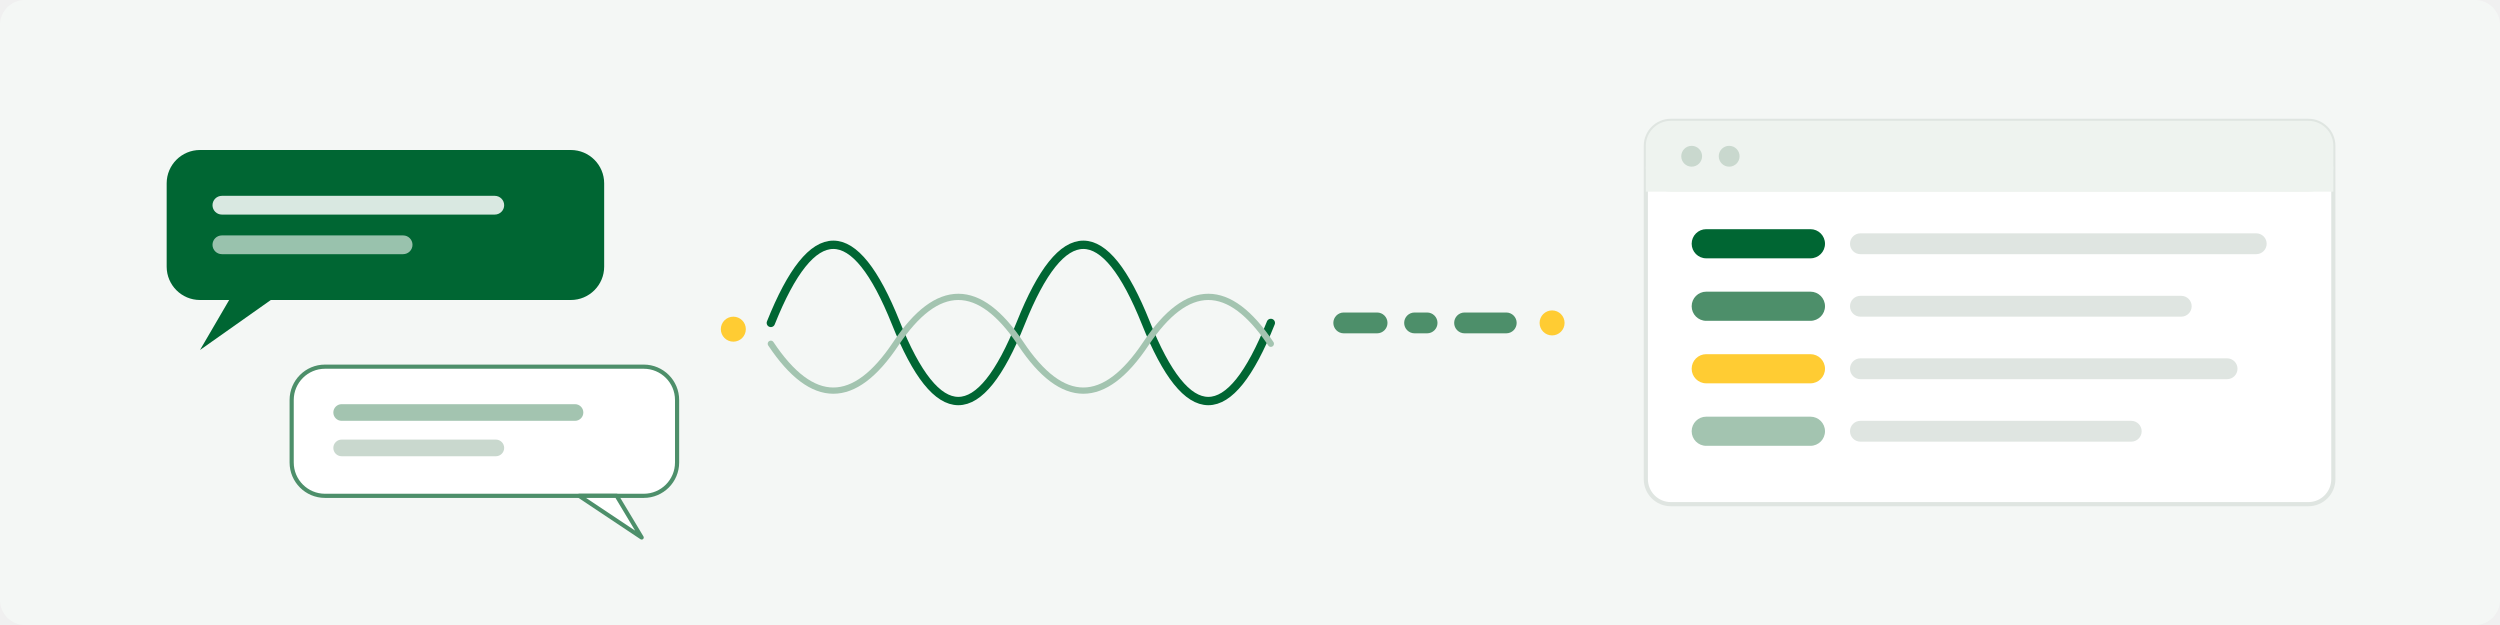
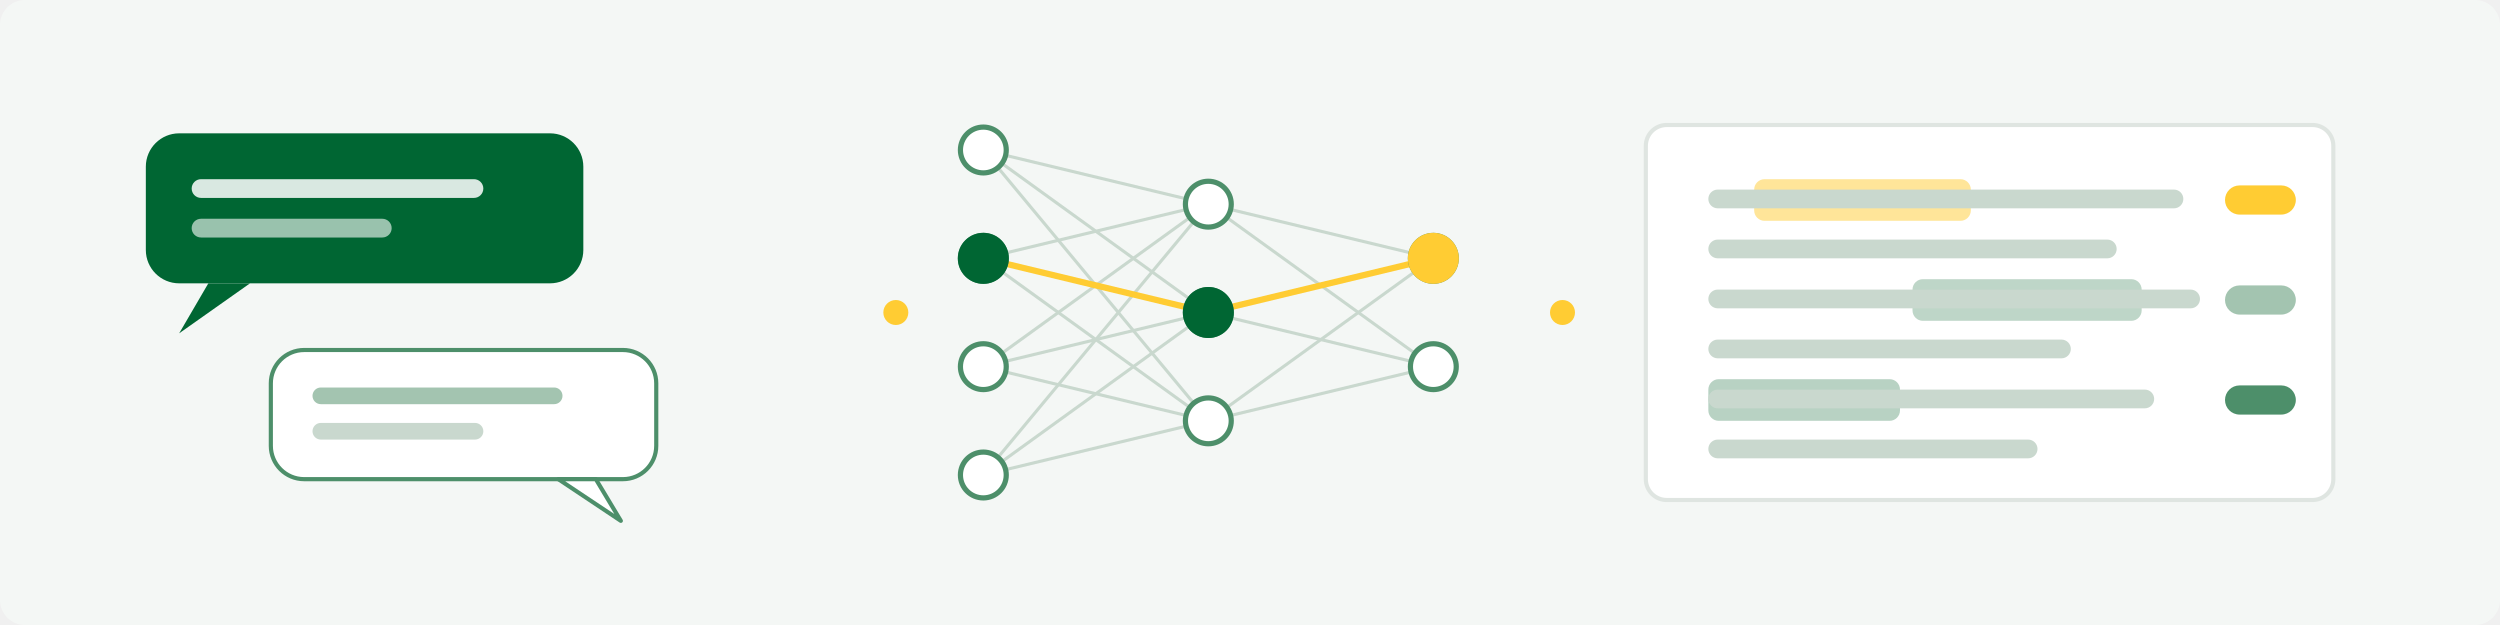
- <svg xmlns="http://www.w3.org/2000/svg" viewBox="0 0 1200 300" role="img" aria-label="Abstract illustration: conversation becomes a language signal, then structured health information">
+ <svg xmlns="http://www.w3.org/2000/svg" viewBox="0 0 1200 300" role="img" aria-label="Illustration: a two-turn conversation, a neural network with one path lit, and a passage of text whose spans are labelled by type">
  <rect width="1200" height="300" rx="12" fill="#f4f7f5" />
-   <g>
-     <rect x="80" y="72" width="210" height="72" rx="16" fill="#006633" />
-     <path d="M110 144 l-14 24 34 -24 z" fill="#006633" />
-     <rect x="102" y="94" width="140" height="9" rx="4.5" fill="#ffffff" opacity="0.85" />
-     <rect x="102" y="113" width="96" height="9" rx="4.5" fill="#ffffff" opacity="0.6" />
-     <rect x="140" y="176" width="185" height="62" rx="16" fill="#ffffff" stroke="#4d8f6a" stroke-width="2" />
-     <path d="M296 238 l12 20 -30 -20 z" fill="#ffffff" stroke="#4d8f6a" stroke-width="2" stroke-linejoin="round" />
-     <rect x="160" y="194" width="120" height="8" rx="4" fill="#a3c4b0" />
-     <rect x="160" y="211" width="82" height="8" rx="4" fill="#c9d8ce" />
+   <g id="conversation" transform="translate(70,50)">
+     <rect x="0" y="14" width="210" height="72" rx="16" fill="#006633" />
+     <path d="M30 86 l-14 24 34 -24 z" fill="#006633" />
+     <rect x="22" y="36" width="140" height="9" rx="4.5" fill="#ffffff" opacity="0.85" />
+     <rect x="22" y="55" width="96" height="9" rx="4.5" fill="#ffffff" opacity="0.6" />
+     <rect x="60" y="118" width="185" height="62" rx="16" fill="#ffffff" stroke="#4d8f6a" stroke-width="2" />
+     <path d="M216 180 l12 20 -30 -20 z" fill="#ffffff" stroke="#4d8f6a" stroke-width="2" stroke-linejoin="round" />
+     <rect x="80" y="136" width="120" height="8" rx="4" fill="#a3c4b0" />
+     <rect x="80" y="153" width="82" height="8" rx="4" fill="#c9d8ce" />
  </g>
-   <g fill="none" stroke-linecap="round">
-     <path d="M370 155 c 20 -50 40 -50 60 0 s 40 50 60 0 s 40 -50 60 0 s 40 50 60 0" stroke="#006633" stroke-width="4" />
-     <path d="M370 165 c 20 30 40 30 60 0 s 40 -30 60 0 s 40 30 60 0 s 40 -30 60 0" stroke="#a3c4b0" stroke-width="3" />
+   <circle cx="430" cy="150" r="6" fill="#ffcc33" />
+   <g id="model" transform="translate(450,50)">
+     <g stroke="#c9d8ce" stroke-width="1.5">
+       <line x1="22" y1="22" x2="130" y2="48" />
+       <line x1="22" y1="22" x2="130" y2="100" />
+       <line x1="22" y1="22" x2="130" y2="152" />
+       <line x1="22" y1="74" x2="130" y2="48" />
+       <line x1="22" y1="74" x2="130" y2="100" />
+       <line x1="22" y1="74" x2="130" y2="152" />
+       <line x1="22" y1="126" x2="130" y2="48" />
+       <line x1="22" y1="126" x2="130" y2="100" />
+       <line x1="22" y1="126" x2="130" y2="152" />
+       <line x1="22" y1="178" x2="130" y2="48" />
+       <line x1="22" y1="178" x2="130" y2="100" />
+       <line x1="22" y1="178" x2="130" y2="152" />
+       <line x1="130" y1="48" x2="238" y2="74" />
+       <line x1="130" y1="48" x2="238" y2="126" />
+       <line x1="130" y1="100" x2="238" y2="74" />
+       <line x1="130" y1="100" x2="238" y2="126" />
+       <line x1="130" y1="152" x2="238" y2="74" />
+       <line x1="130" y1="152" x2="238" y2="126" />
+     </g>
+     <g stroke="#ffcc33" stroke-width="3" fill="none">
+       <path d="M22 74 L 130 100" />
+       <path d="M130 100 L 238 74" />
+     </g>
+     <g fill="#ffffff" stroke="#4d8f6a" stroke-width="2.5">
+       <circle cx="22" cy="22" r="11" />
+       <circle cx="22" cy="74" r="11" />
+       <circle cx="22" cy="126" r="11" />
+       <circle cx="22" cy="178" r="11" />
+       <circle cx="130" cy="48" r="11" />
+       <circle cx="130" cy="100" r="11" />
+       <circle cx="130" cy="152" r="11" />
+       <circle cx="238" cy="74" r="11" />
+       <circle cx="238" cy="126" r="11" />
+     </g>
+     <circle cx="22" cy="74" r="11" fill="#006633" stroke="#006633" stroke-width="2.5" />
+     <circle cx="130" cy="100" r="11" fill="#006633" stroke="#006633" stroke-width="2.5" />
+     <circle cx="238" cy="74" r="11" fill="#ffcc33" stroke="#ffcc33" stroke-width="2.5" />
  </g>
-   <circle cx="352" cy="158" r="6" fill="#ffcc33" />
-   <g fill="#4d8f6a">
-     <rect x="640" y="150" width="26" height="10" rx="5" />
-     <rect x="674" y="150" width="16" height="10" rx="5" />
-     <rect x="698" y="150" width="30" height="10" rx="5" />
-   </g>
-   <circle cx="745" cy="155" r="6" fill="#ffcc33" />
-   <g>
-     <rect x="790" y="58" width="330" height="184" rx="12" fill="#ffffff" stroke="#dfe5e1" stroke-width="2" />
-     <rect x="790" y="58" width="330" height="34" rx="12" fill="#eef3ef" />
-     <rect x="790" y="80" width="330" height="12" fill="#eef3ef" />
-     <circle cx="812" cy="75" r="5" fill="#c9d8ce" />
-     <circle cx="830" cy="75" r="5" fill="#c9d8ce" />
-     <rect x="812" y="110" width="64" height="14" rx="7" fill="#006633" />
-     <rect x="888" y="112" width="200" height="10" rx="5" fill="#dfe5e1" />
-     <rect x="812" y="140" width="64" height="14" rx="7" fill="#4d8f6a" />
-     <rect x="888" y="142" width="164" height="10" rx="5" fill="#dfe5e1" />
-     <rect x="812" y="170" width="64" height="14" rx="7" fill="#ffcc33" />
-     <rect x="888" y="172" width="186" height="10" rx="5" fill="#dfe5e1" />
-     <rect x="812" y="200" width="64" height="14" rx="7" fill="#a3c4b0" />
-     <rect x="888" y="202" width="140" height="10" rx="5" fill="#dfe5e1" />
+   <circle cx="750" cy="150" r="6" fill="#ffcc33" />
+   <g id="labelled-text" transform="translate(790,50)">
+     <rect x="0" y="10" width="330" height="180" rx="10" fill="#ffffff" stroke="#dfe5e1" stroke-width="2" />
+     <rect x="52" y="36" width="104" height="20" rx="5" fill="#ffcc33" opacity="0.5" />
+     <rect x="128" y="84" width="110" height="20" rx="5" fill="#a3c4b0" opacity="0.7" />
+     <rect x="30" y="132" width="92" height="20" rx="5" fill="#4d8f6a" opacity="0.4" />
+     <rect x="30" y="41" width="228" height="9" rx="4.5" fill="#c9d8ce" />
+     <rect x="30" y="65" width="196" height="9" rx="4.5" fill="#c9d8ce" />
+     <rect x="30" y="89" width="236" height="9" rx="4.5" fill="#c9d8ce" />
+     <rect x="30" y="113" width="174" height="9" rx="4.5" fill="#c9d8ce" />
+     <rect x="30" y="137" width="214" height="9" rx="4.5" fill="#c9d8ce" />
+     <rect x="30" y="161" width="158" height="9" rx="4.5" fill="#c9d8ce" />
+     <rect x="278" y="39" width="34" height="14" rx="7" fill="#ffcc33" />
+     <rect x="278" y="87" width="34" height="14" rx="7" fill="#a3c4b0" />
+     <rect x="278" y="135" width="34" height="14" rx="7" fill="#4d8f6a" />
  </g>
</svg>
